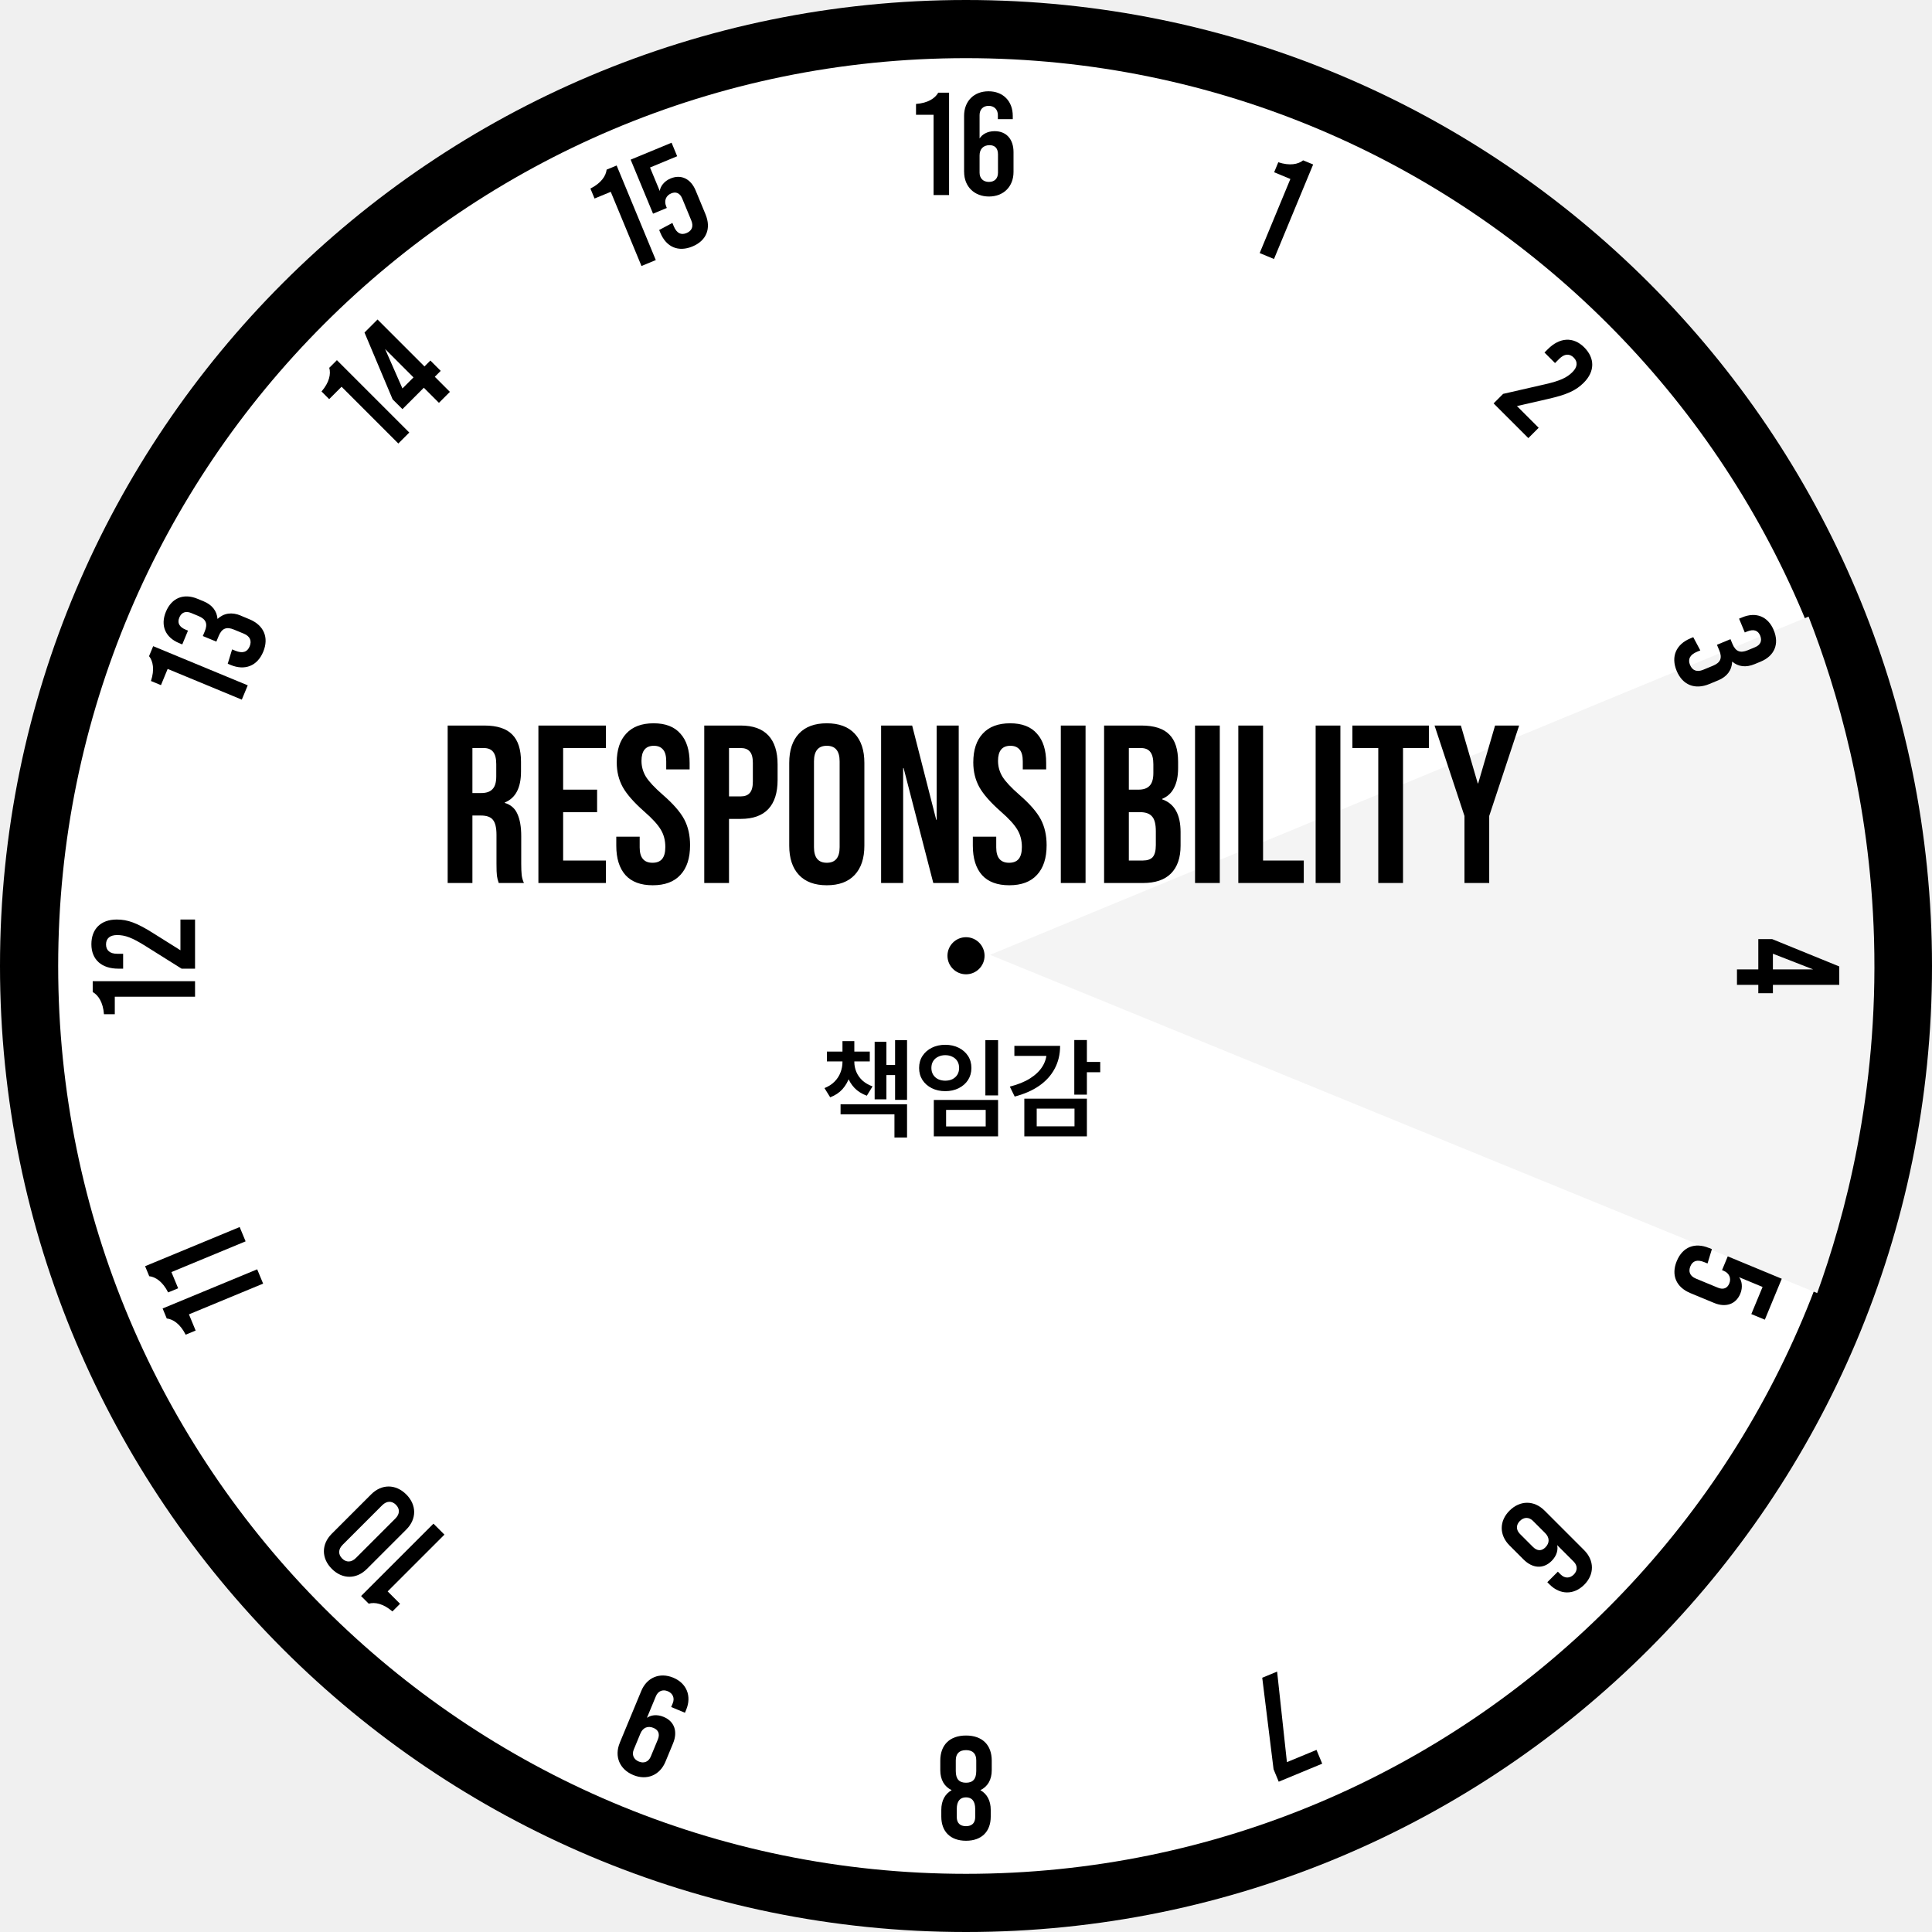
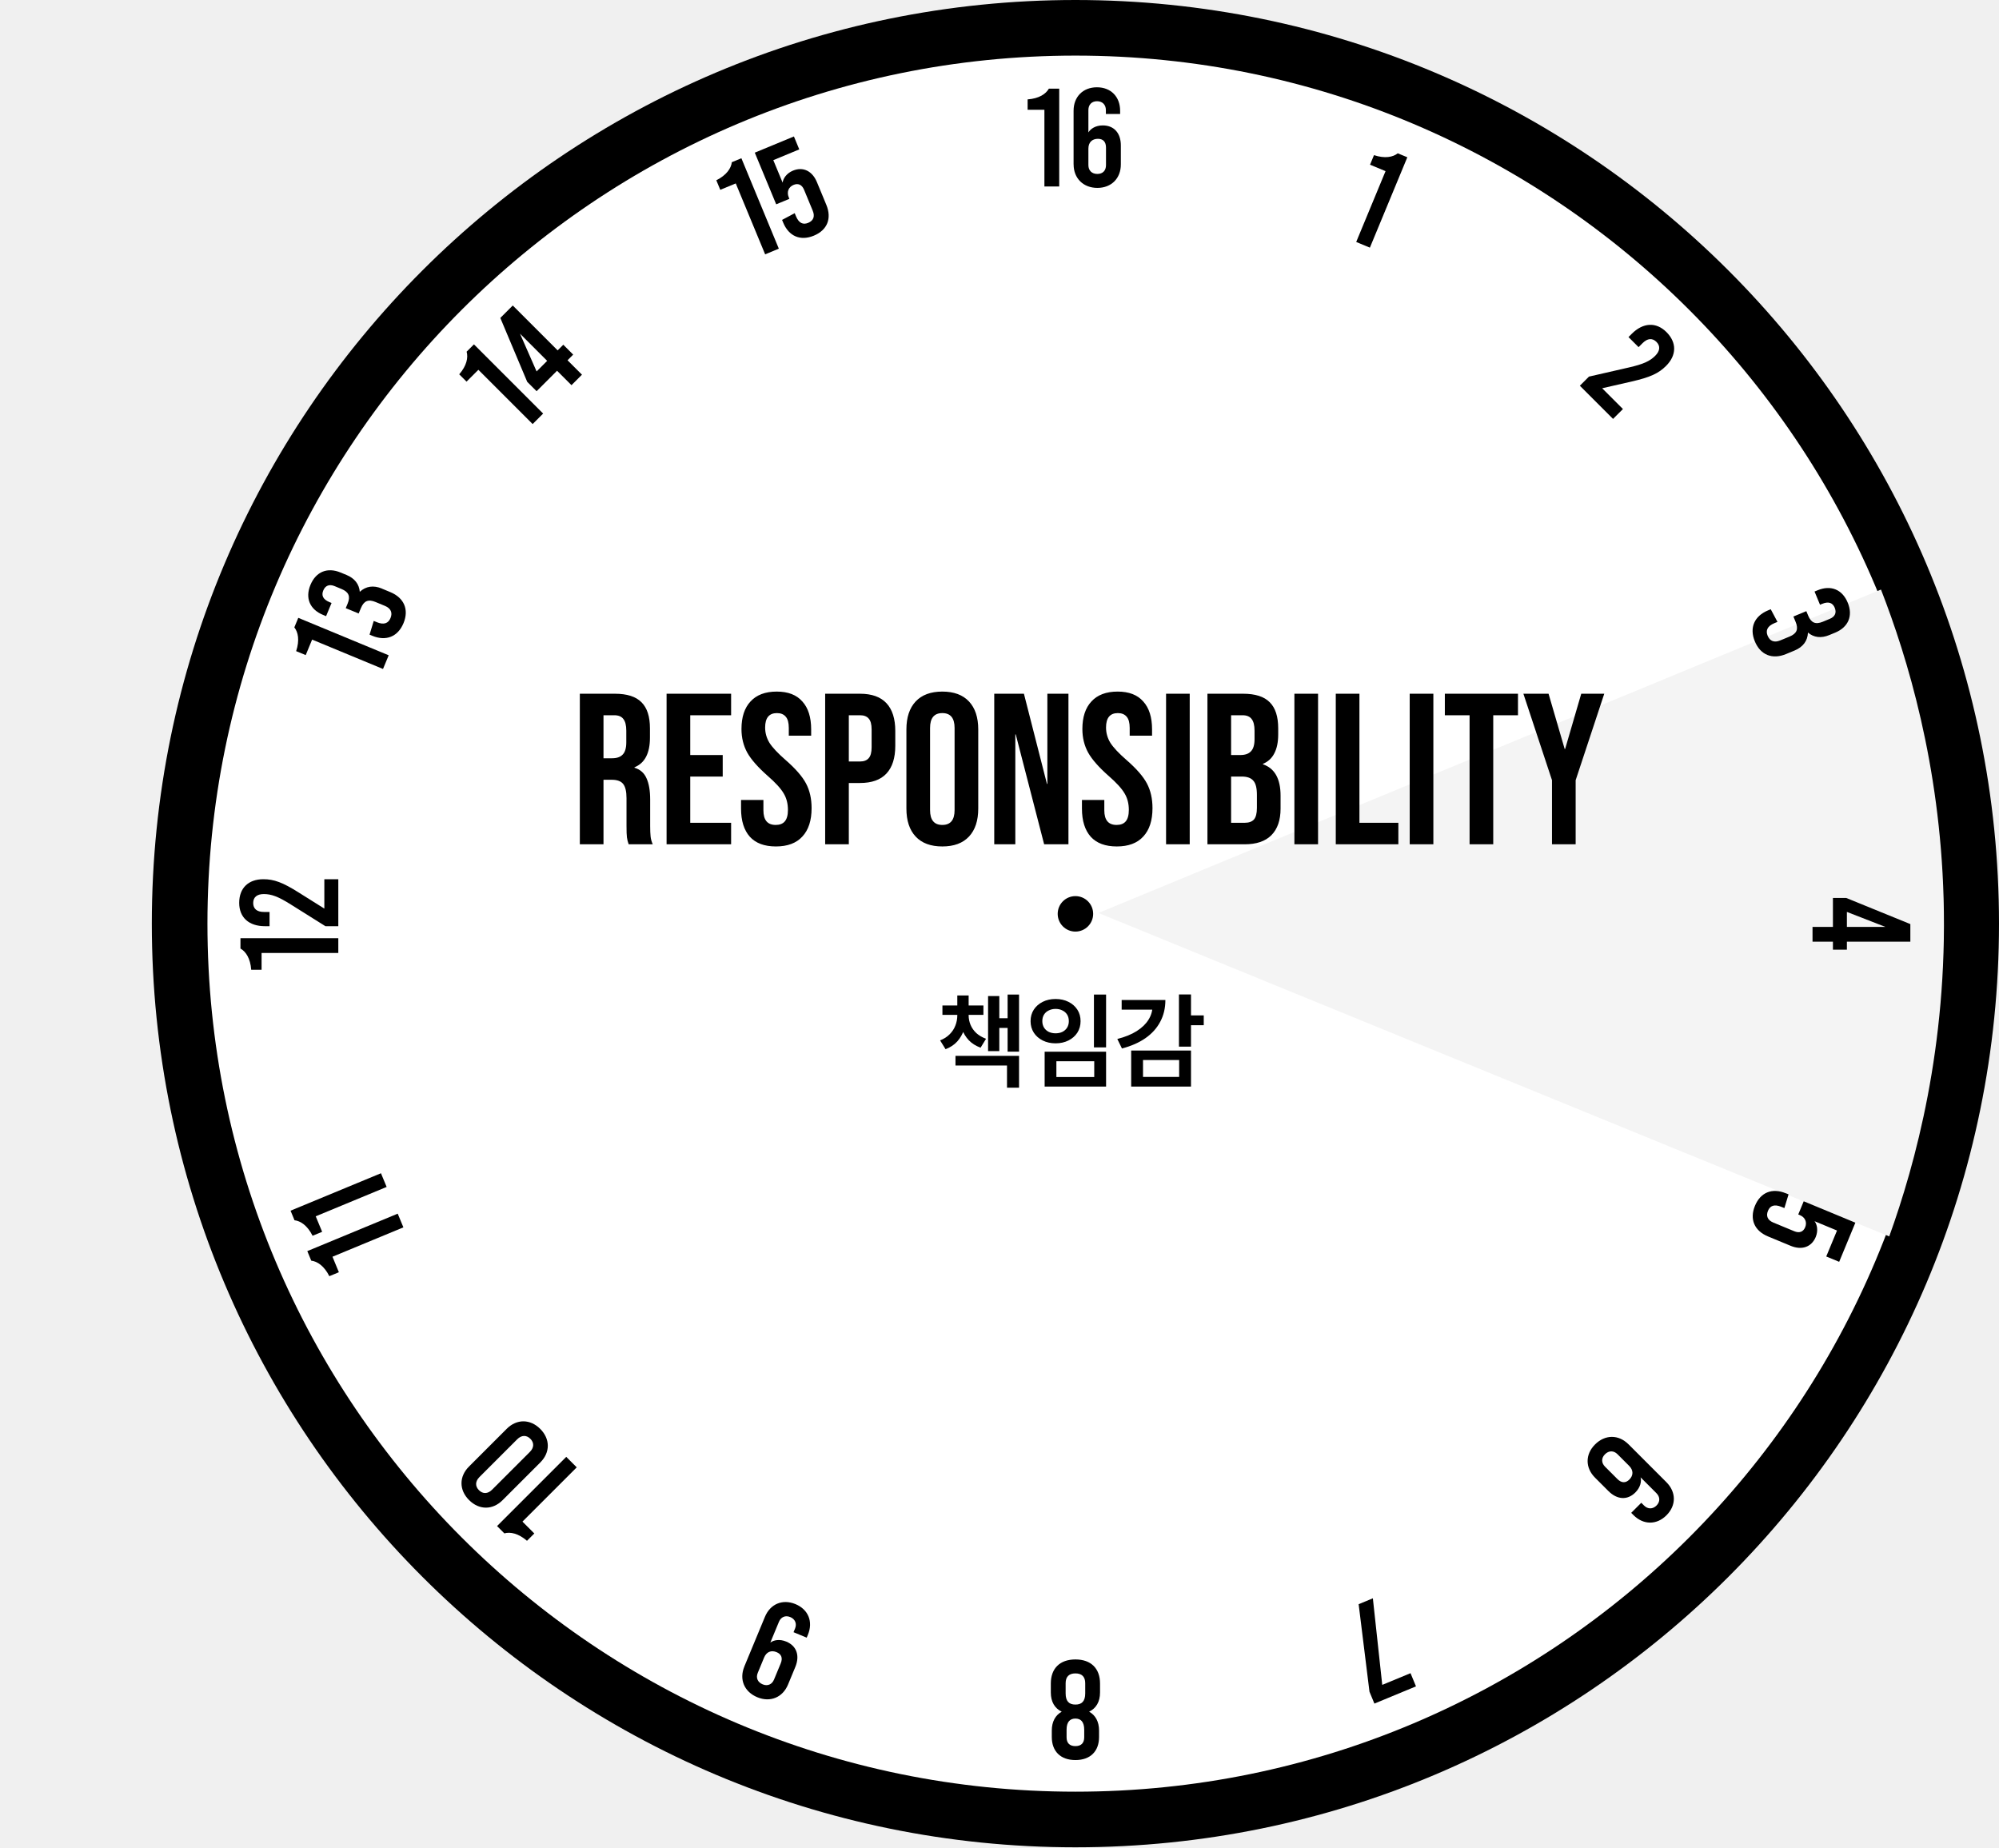
- <svg xmlns="http://www.w3.org/2000/svg" width="292" height="292" viewBox="0 0 292 292" fill="none">
-   <path d="M146 292C226.634 292 292 226.634 292 146C292 65.366 226.634 0 146 0C65.366 0 0 65.366 0 146C0 226.634 65.366 292 146 292Z" fill="black" />
-   <path d="M146.003 283.208C221.781 283.208 283.212 221.777 283.212 145.999C283.212 70.22 221.781 8.789 146.003 8.789C70.224 8.789 8.793 70.22 8.793 145.999C8.793 221.777 70.224 283.208 146.003 283.208Z" fill="white" />
-   <path d="M149.637 144.313L273.343 93.191C277.548 103.97 282.649 120.834 283.242 141.982C283.897 165.393 278.748 184.075 274.648 195.435C232.976 178.392 191.309 161.355 149.637 144.313Z" fill="#F4F4F4" />
-   <path d="M141.094 17.348H138.445V15.711C140.256 15.577 141.337 14.848 141.804 14.01H143.441V29.477H141.099V17.348H141.094Z" fill="black" />
-   <path d="M145.711 25.99V17.508C145.711 15.3 147.189 13.797 149.402 13.797C151.614 13.797 153.068 15.3 153.068 17.508V18.014H150.816V17.393C150.816 16.555 150.265 15.999 149.422 15.999C148.578 15.999 148.052 16.55 148.052 17.393V20.93C148.405 20.355 149.179 19.824 150.329 19.824C152.12 19.824 153.182 21.059 153.182 22.984V25.99C153.182 28.198 151.679 29.701 149.471 29.701C147.264 29.701 145.716 28.198 145.716 25.99H145.711ZM150.835 26.1V23.336C150.835 22.384 150.349 21.942 149.556 21.942C148.628 21.942 148.052 22.518 148.052 23.49V26.1C148.052 26.938 148.583 27.494 149.466 27.494C150.349 27.494 150.835 26.943 150.835 26.1Z" fill="black" />
-   <path d="M92.31 28.992L89.859 30.004L89.234 28.496C90.856 27.683 91.581 26.591 91.685 25.639L93.198 25.014L99.116 39.306L96.953 40.203L92.31 28.997V28.992Z" fill="black" />
-   <path d="M99.806 35.188L99.627 34.761L101.626 33.694L101.82 34.166C102.291 35.307 102.971 35.555 103.764 35.222C104.558 34.89 104.866 34.24 104.474 33.303L103.105 29.994C102.757 29.155 102.137 28.937 101.448 29.225C100.674 29.547 100.322 30.311 100.684 31.189L100.783 31.432L98.7 32.295L95.316 24.13L101.502 21.57L102.346 23.614L98.243 25.316L99.716 28.868C99.796 28.188 100.366 27.379 101.349 26.973C102.961 26.303 104.414 27.042 105.134 28.778L106.622 32.37C107.52 34.533 106.776 36.373 104.652 37.251C102.529 38.129 100.704 37.355 99.806 35.193V35.188Z" fill="black" />
-   <path d="M51.625 58.449L49.75 60.324L48.594 59.168C49.779 57.794 50.032 56.514 49.764 55.591L50.92 54.435L61.859 65.374L60.202 67.031L51.625 58.454V58.449Z" fill="black" />
-   <path d="M66.604 56.058L65.716 56.946L67.998 59.227L66.341 60.884L64.059 58.602L60.825 61.837L59.341 60.354L55.09 50.258L57.059 48.289L64.153 55.383L65.046 54.49L66.609 56.053L66.604 56.058ZM62.496 57.04L58.2 52.744L60.825 58.712L62.496 57.04Z" fill="black" />
-   <path d="M25.34 101.1L24.328 103.551L22.815 102.925C23.386 101.199 23.128 99.919 22.527 99.17L23.152 97.662L37.444 103.58L36.546 105.743L25.34 101.1Z" fill="black" />
-   <path d="M36.379 93.044L37.703 93.595C39.866 94.493 40.679 96.338 39.787 98.501C38.889 100.664 37.009 101.393 34.846 100.495L34.419 100.317L35.079 98.149L35.55 98.342C36.691 98.814 37.386 98.531 37.733 97.692C38.08 96.854 37.792 96.165 36.855 95.773L35.367 95.158C34.226 94.681 33.531 94.969 33.055 96.115L32.698 96.973L30.654 96.13L30.951 95.416C31.423 94.275 31.14 93.58 29.994 93.104L28.893 92.647C28.054 92.3 27.419 92.563 27.102 93.337C26.784 94.111 27.042 94.746 28.084 95.177L28.412 95.311L27.548 97.395L27.057 97.192C24.994 96.338 24.205 94.552 25.078 92.449C25.951 90.346 27.772 89.641 29.835 90.495L30.773 90.881C32.058 91.412 32.777 92.335 32.876 93.545C33.844 92.652 35.039 92.479 36.389 93.039L36.379 93.044Z" fill="black" />
-   <path d="M17.35 150.643V153.292H15.713C15.579 151.482 14.85 150.4 14.012 149.934V148.297H29.479V150.638H17.35V150.643Z" fill="black" />
-   <path d="M27.271 143.615V138.977H29.479V146.403H27.445L21.988 142.98C19.954 141.7 18.892 141.323 17.702 141.323C16.62 141.323 16.025 141.829 16.025 142.737C16.025 143.645 16.62 144.151 17.702 144.151H18.61V146.403H17.88C15.36 146.403 13.812 145.034 13.812 142.712C13.812 140.39 15.251 138.977 17.637 138.977C19.314 138.977 20.688 139.483 23.183 141.055L27.271 143.62V143.615Z" fill="black" />
-   <path d="M28.556 198.648L29.569 201.099L28.06 201.724C27.247 200.101 26.155 199.377 25.203 199.273L24.578 197.76L38.87 191.842L39.768 194.005L28.561 198.648H28.556Z" fill="black" />
-   <path d="M25.908 192.259L26.925 194.71L25.412 195.335C24.599 193.713 23.507 192.989 22.555 192.884L21.93 191.371L36.222 185.453L37.12 187.616L25.913 192.259H25.908Z" fill="black" />
-   <path d="M58.587 240.519L60.463 242.394L59.307 243.55C57.933 242.365 56.653 242.112 55.73 242.379L54.574 241.224L65.513 230.285L67.17 231.942L58.592 240.519H58.587Z" fill="black" />
-   <path d="M61.415 231.162L55.447 237.13C53.87 238.708 51.747 238.708 50.149 237.115C48.557 235.523 48.557 233.395 50.134 231.817L56.102 225.849C57.68 224.272 59.803 224.272 61.4 225.864C62.993 227.457 62.993 229.585 61.415 231.162ZM57.759 227.506L51.791 233.474C51.102 234.159 51.102 234.942 51.712 235.552C52.322 236.163 53.101 236.163 53.791 235.473L59.758 229.505C60.448 228.816 60.448 228.037 59.838 227.427C59.227 226.817 58.449 226.817 57.759 227.506Z" fill="black" />
-   <path d="M93.666 263.416L96.916 255.578C97.759 253.534 99.704 252.716 101.748 253.559C103.791 254.407 104.56 256.352 103.717 258.391L103.523 258.862L101.44 257.999L101.678 257.428C102.001 256.654 101.698 255.93 100.924 255.608C100.15 255.285 99.446 255.593 99.128 256.372L97.774 259.636C98.32 259.239 99.237 259.046 100.299 259.487C101.951 260.172 102.457 261.719 101.723 263.495L100.572 266.273C99.728 268.312 97.764 269.126 95.72 268.282C93.637 267.419 92.823 265.455 93.671 263.416H93.666ZM98.359 265.48L99.416 262.93C99.778 262.052 99.5 261.456 98.766 261.154C97.908 260.797 97.159 261.109 96.787 262.007L95.79 264.418C95.467 265.192 95.745 265.906 96.564 266.244C97.337 266.566 98.042 266.258 98.359 265.48Z" fill="black" />
-   <path d="M142.113 267.538V266.105C142.113 263.763 143.507 262.305 146.003 262.305C148.498 262.305 149.892 263.763 149.892 266.105V267.538C149.892 268.997 149.272 270.034 148.17 270.564C149.163 271.115 149.738 272.132 149.738 273.546V274.563C149.738 276.795 148.389 278.209 146.003 278.209C143.616 278.209 142.267 276.795 142.267 274.563V273.546C142.267 272.132 142.843 271.115 143.835 270.564C142.728 270.034 142.113 268.997 142.113 267.538ZM144.455 267.672C144.455 268.907 144.986 269.438 146.003 269.438C147.019 269.438 147.55 268.907 147.55 267.672V266.06C147.55 265.043 147.019 264.512 146.003 264.512C144.986 264.512 144.455 265.043 144.455 266.06V267.672ZM147.392 273.417C147.392 272.182 146.861 271.651 145.998 271.651C145.134 271.651 144.604 272.182 144.604 273.417V274.612C144.604 275.52 145.09 276.006 145.998 276.006C146.905 276.006 147.392 275.52 147.392 274.612V273.417Z" fill="black" />
-   <path d="M193.264 269.284L192.485 267.404L190.773 253.573L193.021 252.641L194.504 266.327L198.974 264.477L199.837 266.561L193.264 269.284Z" fill="black" />
-   <path d="M233.424 228.288L239.421 234.286C240.984 235.849 240.999 237.957 239.436 239.519C237.874 241.082 235.78 241.052 234.218 239.49L233.86 239.133L235.453 237.54L235.889 237.977C236.485 238.572 237.264 238.572 237.859 237.977C238.454 237.381 238.439 236.617 237.844 236.022L235.344 233.522C235.502 234.177 235.329 235.099 234.515 235.913C233.25 237.178 231.623 237.054 230.264 235.695L228.141 233.572C226.578 232.009 226.578 229.886 228.141 228.323C229.733 226.731 231.861 226.731 233.424 228.293V228.288ZM229.723 231.835L231.678 233.79C232.347 234.46 233.007 234.43 233.568 233.869C234.223 233.214 234.223 232.401 233.538 231.711L231.693 229.866C231.097 229.271 230.333 229.256 229.708 229.881C229.113 230.476 229.128 231.24 229.723 231.835Z" fill="black" />
-   <path d="M258.307 188.614L258.733 188.792L258.074 190.96L257.602 190.767C256.461 190.296 255.807 190.598 255.479 191.392C255.152 192.186 255.395 192.865 256.332 193.252L259.641 194.621C260.48 194.969 261.07 194.686 261.358 193.996C261.68 193.222 261.387 192.429 260.509 192.067L260.266 191.967L261.13 189.884L269.295 193.267L266.735 199.453L264.691 198.61L266.393 194.507L262.841 193.034C263.263 193.57 263.436 194.547 263.029 195.529C262.36 197.141 260.812 197.647 259.076 196.928L255.484 195.44C253.321 194.542 252.547 192.716 253.425 190.593C254.303 188.47 256.144 187.726 258.307 188.624V188.614Z" fill="black" />
-   <path d="M265.748 150.113V148.853H262.523V146.511H265.748V141.938H267.846L277.986 146.07V148.853H267.955V150.113H265.748ZM267.955 146.511H274.032L267.955 144.145V146.511Z" fill="black" />
-   <path d="M259.672 102.831L258.347 103.381C256.184 104.279 254.304 103.55 253.406 101.387C252.508 99.224 253.327 97.379 255.49 96.481L255.916 96.302L256.983 98.302L256.512 98.495C255.371 98.966 255.083 99.661 255.43 100.499C255.777 101.338 256.472 101.62 257.409 101.233L258.898 100.618C260.039 100.147 260.326 99.453 259.855 98.311L259.498 97.453L261.542 96.605L261.839 97.319C262.311 98.46 263.005 98.748 264.151 98.277L265.252 97.82C266.091 97.473 266.354 96.838 266.031 96.064C265.709 95.29 265.074 95.028 264.032 95.454L263.705 95.588L262.841 93.504L263.333 93.301C265.396 92.448 267.217 93.152 268.085 95.256C268.958 97.359 268.164 99.145 266.106 99.998L265.168 100.385C263.883 100.916 262.722 100.777 261.8 99.988C261.745 101.303 261.026 102.27 259.677 102.831H259.672Z" fill="black" />
-   <path d="M229.274 61.376L232.553 64.655L230.991 66.217L225.742 60.969L227.181 59.53L233.461 58.092C235.803 57.561 236.82 57.075 237.663 56.231C238.427 55.467 238.491 54.684 237.851 54.044C237.211 53.404 236.428 53.463 235.664 54.232L235.024 54.872L233.431 53.28L233.947 52.764C235.728 50.983 237.792 50.859 239.434 52.496C241.076 54.138 241.056 56.152 239.369 57.839C238.184 59.024 236.854 59.634 233.977 60.294L229.274 61.37V61.376Z" fill="black" />
-   <path d="M195.025 27.052L192.574 26.035L193.199 24.522C194.926 25.093 196.206 24.835 196.955 24.234L198.468 24.859L192.55 39.146L190.387 38.248L195.03 27.042L195.025 27.052Z" fill="black" />
-   <path d="M146.002 147.254C147.55 147.254 148.805 145.999 148.805 144.451C148.805 142.903 147.55 141.648 146.002 141.648C144.454 141.648 143.199 142.903 143.199 144.451C143.199 145.999 144.454 147.254 146.002 147.254Z" fill="black" />
-   <path d="M127.33 160.037H128.754V160.501C128.754 161.29 128.636 162.037 128.402 162.741C128.167 163.445 127.81 164.069 127.33 164.613C126.85 165.146 126.231 165.557 125.474 165.845L124.61 164.453C125.228 164.207 125.735 163.882 126.13 163.477C126.535 163.071 126.834 162.613 127.026 162.101C127.228 161.589 127.33 161.055 127.33 160.501V160.037ZM127.714 160.037H129.122V160.501C129.122 161.013 129.223 161.514 129.426 162.005C129.628 162.485 129.932 162.917 130.338 163.301C130.754 163.674 131.266 163.973 131.874 164.197L131.01 165.605C130.252 165.327 129.628 164.933 129.138 164.421C128.658 163.909 128.3 163.317 128.066 162.645C127.831 161.962 127.714 161.247 127.714 160.501V160.037ZM124.978 158.933H131.458V160.421H124.978V158.933ZM127.33 157.349H129.122V159.605H127.33V157.349ZM135.282 157.205H137.09V166.229H135.282V157.205ZM133.346 160.949H135.81V162.485H133.346V160.949ZM132.194 157.445H133.97V166.149H132.194V157.445ZM127.042 166.901H137.09V171.925H135.186V168.421H127.042V166.901ZM148.928 157.205H150.848V165.557H148.928V157.205ZM141.136 166.245H150.848V171.749H141.136V166.245ZM148.976 167.749H142.992V170.245H148.976V167.749ZM142.864 157.909C143.622 157.909 144.299 158.058 144.896 158.357C145.494 158.655 145.963 159.066 146.304 159.589C146.646 160.111 146.816 160.719 146.816 161.413C146.816 162.095 146.646 162.703 146.304 163.237C145.963 163.759 145.494 164.17 144.896 164.469C144.299 164.767 143.622 164.917 142.864 164.917C142.107 164.917 141.43 164.767 140.832 164.469C140.235 164.17 139.766 163.759 139.424 163.237C139.083 162.703 138.912 162.095 138.912 161.413C138.912 160.719 139.083 160.111 139.424 159.589C139.766 159.066 140.235 158.655 140.832 158.357C141.43 158.058 142.107 157.909 142.864 157.909ZM142.864 159.477C142.47 159.477 142.112 159.557 141.792 159.717C141.472 159.866 141.222 160.085 141.04 160.373C140.859 160.661 140.768 161.007 140.768 161.413C140.768 161.797 140.859 162.138 141.04 162.437C141.222 162.725 141.472 162.949 141.792 163.109C142.112 163.258 142.47 163.333 142.864 163.333C143.27 163.333 143.627 163.258 143.936 163.109C144.256 162.949 144.507 162.725 144.688 162.437C144.87 162.138 144.96 161.797 144.96 161.413C144.96 161.007 144.87 160.661 144.688 160.373C144.507 160.085 144.256 159.866 143.936 159.717C143.627 159.557 143.27 159.477 142.864 159.477ZM162.367 157.189H164.271V165.445H162.367V157.189ZM163.759 160.501H166.287V162.053H163.759V160.501ZM158.191 158.069H160.223C160.223 159.349 159.951 160.495 159.407 161.509C158.874 162.522 158.095 163.386 157.071 164.101C156.058 164.805 154.821 165.349 153.359 165.733L152.623 164.229C153.85 163.919 154.874 163.503 155.695 162.981C156.517 162.458 157.135 161.861 157.551 161.189C157.978 160.506 158.191 159.775 158.191 158.997V158.069ZM153.311 158.069H159.311V159.589H153.311V158.069ZM154.815 166.053H164.271V171.749H154.815V166.053ZM162.399 167.557H156.687V170.229H162.399V167.557Z" fill="black" />
-   <path d="M67.66 109.657H73.202C75.128 109.657 76.534 110.11 77.418 111.017C78.302 111.901 78.744 113.272 78.744 115.131V116.593C78.744 119.064 77.928 120.628 76.296 121.285V121.353C77.202 121.625 77.837 122.18 78.2 123.019C78.585 123.858 78.778 124.98 78.778 126.385V130.567C78.778 131.247 78.8 131.802 78.846 132.233C78.891 132.641 79.004 133.049 79.186 133.457H75.378C75.242 133.072 75.151 132.709 75.106 132.369C75.06 132.029 75.038 131.417 75.038 130.533V126.181C75.038 125.093 74.856 124.334 74.494 123.903C74.154 123.472 73.553 123.257 72.692 123.257H71.4V133.457H67.66V109.657ZM72.76 119.857C73.508 119.857 74.063 119.664 74.426 119.279C74.811 118.894 75.004 118.248 75.004 117.341V115.505C75.004 114.644 74.845 114.02 74.528 113.635C74.233 113.25 73.757 113.057 73.1 113.057H71.4V119.857H72.76ZM81.373 109.657H91.573V113.057H85.112V119.347H90.246V122.747H85.112V130.057H91.573V133.457H81.373V109.657ZM98.653 133.797C96.839 133.797 95.468 133.287 94.538 132.267C93.609 131.224 93.144 129.74 93.144 127.813V126.453H96.68V128.085C96.68 129.626 97.326 130.397 98.618 130.397C99.253 130.397 99.729 130.216 100.046 129.853C100.386 129.468 100.556 128.856 100.556 128.017C100.556 127.02 100.33 126.147 99.876 125.399C99.423 124.628 98.585 123.71 97.361 122.645C95.819 121.285 94.743 120.061 94.13 118.973C93.519 117.862 93.213 116.616 93.213 115.233C93.213 113.352 93.689 111.901 94.641 110.881C95.593 109.838 96.975 109.317 98.788 109.317C100.579 109.317 101.928 109.838 102.834 110.881C103.764 111.901 104.228 113.374 104.228 115.301V116.287H100.692V115.063C100.692 114.247 100.534 113.658 100.216 113.295C99.899 112.91 99.434 112.717 98.823 112.717C97.576 112.717 96.953 113.476 96.953 114.995C96.953 115.856 97.179 116.661 97.632 117.409C98.109 118.157 98.959 119.064 100.182 120.129C101.746 121.489 102.823 122.724 103.412 123.835C104.002 124.946 104.296 126.249 104.296 127.745C104.296 129.694 103.809 131.19 102.834 132.233C101.882 133.276 100.488 133.797 98.653 133.797ZM106.441 109.657H111.949C113.808 109.657 115.202 110.156 116.131 111.153C117.06 112.15 117.525 113.612 117.525 115.539V117.885C117.525 119.812 117.06 121.274 116.131 122.271C115.202 123.268 113.808 123.767 111.949 123.767H110.181V133.457H106.441V109.657ZM111.949 120.367C112.561 120.367 113.014 120.197 113.309 119.857C113.626 119.517 113.785 118.939 113.785 118.123V115.301C113.785 114.485 113.626 113.907 113.309 113.567C113.014 113.227 112.561 113.057 111.949 113.057H110.181V120.367H111.949ZM124.962 133.797C123.126 133.797 121.721 133.276 120.746 132.233C119.771 131.19 119.284 129.717 119.284 127.813V115.301C119.284 113.397 119.771 111.924 120.746 110.881C121.721 109.838 123.126 109.317 124.962 109.317C126.798 109.317 128.203 109.838 129.178 110.881C130.153 111.924 130.64 113.397 130.64 115.301V127.813C130.64 129.717 130.153 131.19 129.178 132.233C128.203 133.276 126.798 133.797 124.962 133.797ZM124.962 130.397C126.254 130.397 126.9 129.615 126.9 128.051V115.063C126.9 113.499 126.254 112.717 124.962 112.717C123.67 112.717 123.024 113.499 123.024 115.063V128.051C123.024 129.615 123.67 130.397 124.962 130.397ZM133.169 109.657H137.861L141.499 123.903H141.567V109.657H144.899V133.457H141.057L136.569 116.083H136.501V133.457H133.169V109.657ZM152.541 133.797C150.728 133.797 149.356 133.287 148.427 132.267C147.498 131.224 147.033 129.74 147.033 127.813V126.453H150.569V128.085C150.569 129.626 151.215 130.397 152.507 130.397C153.142 130.397 153.618 130.216 153.935 129.853C154.275 129.468 154.445 128.856 154.445 128.017C154.445 127.02 154.218 126.147 153.765 125.399C153.312 124.628 152.473 123.71 151.249 122.645C149.708 121.285 148.631 120.061 148.019 118.973C147.407 117.862 147.101 116.616 147.101 115.233C147.101 113.352 147.577 111.901 148.529 110.881C149.481 109.838 150.864 109.317 152.677 109.317C154.468 109.317 155.816 109.838 156.723 110.881C157.652 111.901 158.117 113.374 158.117 115.301V116.287H154.581V115.063C154.581 114.247 154.422 113.658 154.105 113.295C153.788 112.91 153.323 112.717 152.711 112.717C151.464 112.717 150.841 113.476 150.841 114.995C150.841 115.856 151.068 116.661 151.521 117.409C151.997 118.157 152.847 119.064 154.071 120.129C155.635 121.489 156.712 122.724 157.301 123.835C157.89 124.946 158.185 126.249 158.185 127.745C158.185 129.694 157.698 131.19 156.723 132.233C155.771 133.276 154.377 133.797 152.541 133.797ZM160.33 109.657H164.07V133.457H160.33V109.657ZM166.871 109.657H172.515C174.441 109.657 175.847 110.11 176.731 111.017C177.615 111.901 178.057 113.272 178.057 115.131V116.083C178.057 117.307 177.853 118.304 177.445 119.075C177.059 119.846 176.459 120.401 175.643 120.741V120.809C177.501 121.444 178.431 123.098 178.431 125.773V127.813C178.431 129.649 177.943 131.054 176.969 132.029C176.017 132.981 174.611 133.457 172.753 133.457H166.871V109.657ZM172.073 119.347C172.821 119.347 173.376 119.154 173.739 118.769C174.124 118.384 174.317 117.738 174.317 116.831V115.505C174.317 114.644 174.158 114.02 173.841 113.635C173.546 113.25 173.07 113.057 172.413 113.057H170.611V119.347H172.073ZM172.753 130.057C173.41 130.057 173.897 129.887 174.215 129.547C174.532 129.184 174.691 128.572 174.691 127.711V125.637C174.691 124.549 174.498 123.801 174.113 123.393C173.75 122.962 173.138 122.747 172.277 122.747H170.611V130.057H172.753ZM180.617 109.657H184.357V133.457H180.617V109.657ZM187.158 109.657H190.898V130.057H197.052V133.457H187.158V109.657ZM198.845 109.657H202.585V133.457H198.845V109.657ZM208.31 113.057H204.4V109.657H215.96V113.057H212.05V133.457H208.31V113.057ZM221.338 123.325L216.816 109.657H220.794L223.344 118.395H223.412L225.962 109.657H229.6L225.078 123.325V133.457H221.338V123.325Z" fill="black" />
+ <svg xmlns="http://www.w3.org/2000/svg" width="316" height="292" viewBox="0 0 316 292" fill="none">
+   <path d="M170 292C250.634 292 316 226.634 316 146C316 65.366 250.634 0 170 0C89.366 0 24 65.366 24 146C24 226.634 89.366 292 170 292Z" fill="black" />
+   <path d="M170.003 283.208C245.781 283.208 307.212 221.777 307.212 145.999C307.212 70.22 245.781 8.789 170.003 8.789C94.224 8.789 32.793 70.22 32.793 145.999C32.793 221.777 94.224 283.208 170.003 283.208Z" fill="white" />
+   <path d="M173.637 144.313L297.343 93.191C301.548 103.97 306.649 120.834 307.242 141.982C307.897 165.393 302.748 184.075 298.648 195.435C256.976 178.392 215.309 161.355 173.637 144.313Z" fill="#F4F4F4" />
+   <path d="M165.094 17.348H162.445V15.711C164.256 15.577 165.337 14.848 165.804 14.01H167.441V29.477H165.099V17.348H165.094Z" fill="black" />
+   <path d="M169.711 25.99V17.508C169.711 15.3 171.189 13.797 173.402 13.797C175.614 13.797 177.068 15.3 177.068 17.508V18.014H174.816V17.393C174.816 16.555 174.265 15.999 173.422 15.999C172.578 15.999 172.052 16.55 172.052 17.393V20.93C172.405 20.355 173.179 19.824 174.329 19.824C176.12 19.824 177.182 21.059 177.182 22.984V25.99C177.182 28.198 175.679 29.701 173.471 29.701C171.264 29.701 169.716 28.198 169.716 25.99H169.711ZM174.835 26.099V23.336C174.835 22.384 174.349 21.942 173.556 21.942C172.628 21.942 172.052 22.518 172.052 23.49V26.099C172.052 26.938 172.583 27.494 173.466 27.494C174.349 27.494 174.835 26.943 174.835 26.099Z" fill="black" />
+   <path d="M116.31 28.992L113.859 30.004L113.234 28.496C114.857 27.683 115.581 26.591 115.685 25.639L117.198 25.014L123.116 39.306L120.953 40.203L116.31 28.997V28.992Z" fill="black" />
+   <path d="M123.806 35.188L123.627 34.761L125.626 33.694L125.82 34.166C126.291 35.307 126.971 35.555 127.765 35.222C128.558 34.89 128.866 34.24 128.474 33.303L127.105 29.994C126.758 29.155 126.137 28.937 125.448 29.225C124.674 29.547 124.322 30.311 124.684 31.189L124.783 31.432L122.7 32.295L119.316 24.13L125.502 21.57L126.346 23.614L122.243 25.316L123.717 28.868C123.796 28.188 124.366 27.379 125.349 26.973C126.961 26.303 128.414 27.042 129.134 28.778L130.622 32.37C131.52 34.533 130.776 36.373 128.653 37.251C126.529 38.129 124.704 37.355 123.806 35.193V35.188Z" fill="black" />
+   <path d="M75.625 58.449L73.75 60.324L72.594 59.168C73.779 57.794 74.032 56.514 73.764 55.591L74.92 54.435L85.859 65.374L84.202 67.031L75.625 58.454V58.449Z" fill="black" />
+   <path d="M90.604 56.058L89.716 56.946L91.998 59.227L90.341 60.884L88.059 58.602L84.825 61.837L83.341 60.354L79.09 50.258L81.059 48.289L88.153 55.383L89.046 54.49L90.609 56.053L90.604 56.058ZM86.496 57.04L82.2 52.744L84.825 58.712L86.496 57.04Z" fill="black" />
+   <path d="M49.34 101.1L48.328 103.551L46.815 102.925C47.386 101.199 47.128 99.919 46.527 99.17L47.152 97.662L61.444 103.58L60.546 105.743L49.34 101.1Z" fill="black" />
+   <path d="M60.379 93.044L61.703 93.595C63.866 94.493 64.68 96.338 63.787 98.501C62.889 100.664 61.009 101.393 58.846 100.495L58.419 100.317L59.079 98.149L59.55 98.342C60.691 98.814 61.386 98.531 61.733 97.692C62.08 96.854 61.792 96.165 60.855 95.773L59.367 95.158C58.226 94.681 57.531 94.969 57.055 96.115L56.698 96.973L54.654 96.13L54.952 95.416C55.423 94.275 55.14 93.58 53.994 93.104L52.893 92.647C52.054 92.3 51.419 92.563 51.102 93.337C50.784 94.111 51.042 94.746 52.084 95.177L52.412 95.311L51.548 97.395L51.057 97.192C48.994 96.338 48.205 94.552 49.078 92.449C49.951 90.346 51.772 89.641 53.835 90.495L54.773 90.881C56.058 91.412 56.777 92.335 56.876 93.545C57.844 92.652 59.039 92.479 60.389 93.039L60.379 93.044Z" fill="black" />
+   <path d="M41.35 150.643V153.292H39.713C39.579 151.482 38.85 150.4 38.012 149.934V148.297H53.479V150.638H41.35V150.643Z" fill="black" />
+   <path d="M51.271 143.615V138.977H53.479V146.403H51.445L45.988 142.98C43.954 141.7 42.892 141.323 41.702 141.323C40.62 141.323 40.025 141.829 40.025 142.737C40.025 143.645 40.62 144.151 41.702 144.151H42.61V146.403H41.88C39.36 146.403 37.812 145.034 37.812 142.712C37.812 140.39 39.251 138.977 41.637 138.977C43.314 138.977 44.688 139.483 47.183 141.055L51.271 143.62V143.615Z" fill="black" />
+   <path d="M52.557 198.648L53.569 201.099L52.061 201.724C51.247 200.101 50.156 199.377 49.203 199.273L48.578 197.76L62.87 191.842L63.768 194.005L52.562 198.648H52.557Z" fill="black" />
+   <path d="M49.908 192.259L50.925 194.71L49.412 195.335C48.599 193.713 47.507 192.989 46.555 192.884L45.93 191.371L60.222 185.453L61.12 187.616L49.913 192.259H49.908Z" fill="black" />
+   <path d="M82.588 240.519L84.463 242.394L83.307 243.55C81.933 242.365 80.653 242.112 79.73 242.379L78.574 241.224L89.513 230.285L91.17 231.942L82.592 240.519H82.588Z" fill="black" />
+   <path d="M85.415 231.162L79.447 237.13C77.87 238.708 75.747 238.708 74.149 237.115C72.557 235.523 72.557 233.395 74.134 231.817L80.102 225.849C81.68 224.272 83.803 224.272 85.4 225.864C86.993 227.457 86.993 229.585 85.415 231.162ZM81.759 227.506L75.791 233.474C75.102 234.159 75.102 234.942 75.712 235.552C76.322 236.163 77.101 236.163 77.79 235.473L83.758 229.505C84.448 228.816 84.448 228.037 83.838 227.427C83.228 226.817 82.449 226.817 81.759 227.506Z" fill="black" />
+   <path d="M117.666 263.416L120.916 255.578C121.759 253.534 123.704 252.716 125.748 253.559C127.791 254.407 128.56 256.352 127.717 258.391L127.523 258.862L125.44 257.999L125.678 257.428C126.001 256.654 125.698 255.93 124.924 255.608C124.15 255.285 123.446 255.593 123.128 256.372L121.774 259.636C122.32 259.239 123.237 259.046 124.299 259.487C125.951 260.172 126.457 261.719 125.723 263.495L124.572 266.273C123.729 268.312 121.764 269.126 119.72 268.282C117.637 267.419 116.823 265.455 117.671 263.416H117.666ZM122.359 265.48L123.416 262.93C123.778 262.052 123.5 261.456 122.766 261.154C121.908 260.797 121.159 261.109 120.787 262.007L119.79 264.418C119.467 265.192 119.745 265.906 120.564 266.244C121.337 266.566 122.042 266.258 122.359 265.48Z" fill="black" />
+   <path d="M166.113 267.538V266.105C166.113 263.763 167.507 262.305 170.003 262.305C172.498 262.305 173.892 263.763 173.892 266.105V267.538C173.892 268.997 173.272 270.034 172.17 270.564C173.163 271.115 173.738 272.132 173.738 273.546V274.563C173.738 276.795 172.389 278.209 170.003 278.209C167.616 278.209 166.267 276.795 166.267 274.563V273.546C166.267 272.132 166.843 271.115 167.835 270.564C166.728 270.034 166.113 268.997 166.113 267.538ZM168.455 267.672C168.455 268.907 168.986 269.438 170.003 269.438C171.019 269.438 171.55 268.907 171.55 267.672V266.06C171.55 265.043 171.019 264.512 170.003 264.512C168.986 264.512 168.455 265.043 168.455 266.06V267.672ZM171.392 273.417C171.392 272.182 170.861 271.651 169.998 271.651C169.134 271.651 168.604 272.182 168.604 273.417V274.612C168.604 275.52 169.09 276.006 169.998 276.006C170.905 276.006 171.392 275.52 171.392 274.612V273.417Z" fill="black" />
+   <path d="M217.264 269.284L216.485 267.404L214.773 253.573L217.021 252.641L218.504 266.327L222.974 264.477L223.837 266.561L217.264 269.284Z" fill="black" />
+   <path d="M257.424 228.288L263.421 234.286C264.984 235.849 264.999 237.957 263.436 239.519C261.874 241.082 259.78 241.052 258.218 239.49L257.86 239.133L259.453 237.54L259.889 237.977C260.485 238.572 261.264 238.572 261.859 237.977C262.454 237.381 262.439 236.617 261.844 236.022L259.344 233.522C259.502 234.177 259.329 235.099 258.515 235.913C257.25 237.178 255.623 237.054 254.264 235.695L252.141 233.572C250.578 232.009 250.578 229.886 252.141 228.323C253.733 226.731 255.861 226.731 257.424 228.293V228.288ZM253.723 231.835L255.678 233.79C256.347 234.46 257.007 234.43 257.568 233.869C258.223 233.214 258.223 232.401 257.538 231.711L255.693 229.866C255.097 229.271 254.333 229.256 253.708 229.881C253.113 230.476 253.128 231.24 253.723 231.835Z" fill="black" />
+   <path d="M282.307 188.614L282.733 188.792L282.074 190.96L281.602 190.767C280.461 190.296 279.807 190.598 279.479 191.392C279.152 192.186 279.395 192.865 280.332 193.252L283.641 194.621C284.48 194.969 285.07 194.686 285.358 193.996C285.68 193.222 285.387 192.429 284.509 192.067L284.266 191.967L285.13 189.884L293.295 193.267L290.735 199.453L288.691 198.61L290.393 194.507L286.841 193.034C287.263 193.57 287.436 194.547 287.029 195.529C286.36 197.141 284.812 197.647 283.076 196.928L279.484 195.44C277.321 194.542 276.547 192.716 277.425 190.593C278.303 188.47 280.144 187.726 282.307 188.624V188.614Z" fill="black" />
+   <path d="M289.748 150.113V148.853H286.523V146.511H289.748V141.938H291.846L301.986 146.07V148.853H291.955V150.113H289.748ZM291.955 146.511H298.032L291.955 144.145V146.511Z" fill="black" />
+   <path d="M283.672 102.831L282.347 103.381C280.184 104.279 278.304 103.55 277.406 101.387C276.508 99.224 277.327 97.379 279.49 96.481L279.916 96.302L280.983 98.302L280.512 98.495C279.371 98.966 279.083 99.661 279.43 100.499C279.777 101.338 280.472 101.62 281.409 101.233L282.898 100.618C284.039 100.147 284.326 99.453 283.855 98.311L283.498 97.453L285.542 96.605L285.839 97.319C286.311 98.46 287.005 98.748 288.151 98.277L289.252 97.82C290.091 97.473 290.354 96.838 290.031 96.064C289.709 95.29 289.074 95.028 288.032 95.454L287.705 95.588L286.841 93.504L287.333 93.301C289.396 92.448 291.217 93.152 292.085 95.256C292.958 97.359 292.164 99.145 290.106 99.998L289.168 100.385C287.883 100.916 286.722 100.777 285.8 99.988C285.745 101.303 285.026 102.27 283.677 102.831H283.672Z" fill="black" />
+   <path d="M253.274 61.376L256.553 64.655L254.991 66.217L249.742 60.969L251.181 59.53L257.461 58.092C259.803 57.561 260.82 57.075 261.663 56.231C262.427 55.467 262.491 54.684 261.851 54.044C261.211 53.404 260.428 53.463 259.664 54.232L259.024 54.872L257.431 53.28L257.947 52.764C259.728 50.983 261.792 50.859 263.434 52.496C265.076 54.138 265.056 56.152 263.369 57.839C262.184 59.024 260.854 59.634 257.977 60.294L253.274 61.37V61.376Z" fill="black" />
+   <path d="M219.025 27.052L216.574 26.035L217.199 24.522C218.926 25.093 220.206 24.835 220.955 24.234L222.468 24.859L216.55 39.146L214.387 38.248L219.03 27.042L219.025 27.052Z" fill="black" />
+   <path d="M170.002 147.254C171.55 147.254 172.805 145.999 172.805 144.451C172.805 142.903 171.55 141.648 170.002 141.648C168.454 141.648 167.199 142.903 167.199 144.451C167.199 145.999 168.454 147.254 170.002 147.254Z" fill="black" />
+   <path d="M151.33 160.037H152.754V160.501C152.754 161.29 152.636 162.037 152.402 162.741C152.167 163.445 151.81 164.069 151.33 164.613C150.85 165.146 150.231 165.557 149.474 165.845L148.61 164.453C149.228 164.207 149.735 163.882 150.13 163.477C150.535 163.071 150.834 162.613 151.026 162.101C151.228 161.589 151.33 161.055 151.33 160.501V160.037ZM151.714 160.037H153.122V160.501C153.122 161.013 153.223 161.514 153.426 162.005C153.628 162.485 153.932 162.917 154.338 163.301C154.754 163.674 155.266 163.973 155.874 164.197L155.01 165.605C154.252 165.327 153.628 164.933 153.138 164.421C152.658 163.909 152.3 163.317 152.066 162.645C151.831 161.962 151.714 161.247 151.714 160.501V160.037ZM148.978 158.933H155.458V160.421H148.978V158.933ZM151.33 157.349H153.122V159.605H151.33V157.349ZM159.282 157.205H161.09V166.229H159.282V157.205ZM157.346 160.949H159.81V162.485H157.346V160.949ZM156.194 157.445H157.97V166.149H156.194V157.445ZM151.042 166.901H161.09V171.925H159.186V168.421H151.042V166.901ZM172.928 157.205H174.848V165.557H172.928V157.205ZM165.136 166.245H174.848V171.749H165.136V166.245ZM172.976 167.749H166.992V170.245H172.976V167.749ZM166.864 157.909C167.622 157.909 168.299 158.058 168.896 158.357C169.494 158.655 169.963 159.066 170.304 159.589C170.646 160.111 170.816 160.719 170.816 161.413C170.816 162.095 170.646 162.703 170.304 163.237C169.963 163.759 169.494 164.17 168.896 164.469C168.299 164.767 167.622 164.917 166.864 164.917C166.107 164.917 165.43 164.767 164.832 164.469C164.235 164.17 163.766 163.759 163.424 163.237C163.083 162.703 162.912 162.095 162.912 161.413C162.912 160.719 163.083 160.111 163.424 159.589C163.766 159.066 164.235 158.655 164.832 158.357C165.43 158.058 166.107 157.909 166.864 157.909ZM166.864 159.477C166.47 159.477 166.112 159.557 165.792 159.717C165.472 159.866 165.222 160.085 165.04 160.373C164.859 160.661 164.768 161.007 164.768 161.413C164.768 161.797 164.859 162.138 165.04 162.437C165.222 162.725 165.472 162.949 165.792 163.109C166.112 163.258 166.47 163.333 166.864 163.333C167.27 163.333 167.627 163.258 167.936 163.109C168.256 162.949 168.507 162.725 168.688 162.437C168.87 162.138 168.96 161.797 168.96 161.413C168.96 161.007 168.87 160.661 168.688 160.373C168.507 160.085 168.256 159.866 167.936 159.717C167.627 159.557 167.27 159.477 166.864 159.477ZM186.367 157.189H188.271V165.445H186.367V157.189ZM187.759 160.501H190.287V162.053H187.759V160.501ZM182.191 158.069H184.223C184.223 159.349 183.951 160.495 183.407 161.509C182.874 162.522 182.095 163.386 181.071 164.101C180.058 164.805 178.821 165.349 177.359 165.733L176.623 164.229C177.85 163.919 178.874 163.503 179.695 162.981C180.517 162.458 181.135 161.861 181.551 161.189C181.978 160.506 182.191 159.775 182.191 158.997V158.069ZM177.311 158.069H183.311V159.589H177.311V158.069ZM178.815 166.053H188.271V171.749H178.815V166.053ZM186.399 167.557H180.687V170.229H186.399V167.557Z" fill="black" />
+   <path d="M91.66 109.657H97.202C99.128 109.657 100.534 110.11 101.418 111.017C102.302 111.901 102.744 113.272 102.744 115.131V116.593C102.744 119.064 101.928 120.628 100.296 121.285V121.353C101.202 121.625 101.837 122.18 102.2 123.019C102.585 123.858 102.778 124.98 102.778 126.385V130.567C102.778 131.247 102.8 131.802 102.846 132.233C102.891 132.641 103.004 133.049 103.186 133.457H99.378C99.242 133.072 99.151 132.709 99.106 132.369C99.06 132.029 99.038 131.417 99.038 130.533V126.181C99.038 125.093 98.856 124.334 98.494 123.903C98.154 123.472 97.553 123.257 96.692 123.257H95.4V133.457H91.66V109.657ZM96.76 119.857C97.508 119.857 98.063 119.664 98.426 119.279C98.811 118.894 99.004 118.248 99.004 117.341V115.505C99.004 114.644 98.845 114.02 98.528 113.635C98.233 113.25 97.757 113.057 97.1 113.057H95.4V119.857H96.76ZM105.373 109.657H115.573V113.057H109.113V119.347H114.247V122.747H109.113V130.057H115.573V133.457H105.373V109.657ZM122.652 133.797C120.839 133.797 119.468 133.287 118.538 132.267C117.609 131.224 117.144 129.74 117.144 127.813V126.453H120.68V128.085C120.68 129.626 121.326 130.397 122.618 130.397C123.253 130.397 123.729 130.216 124.046 129.853C124.386 129.468 124.556 128.856 124.556 128.017C124.556 127.02 124.33 126.147 123.876 125.399C123.423 124.628 122.584 123.71 121.36 122.645C119.819 121.285 118.742 120.061 118.13 118.973C117.518 117.862 117.212 116.616 117.212 115.233C117.212 113.352 117.688 111.901 118.64 110.881C119.592 109.838 120.975 109.317 122.788 109.317C124.579 109.317 125.928 109.838 126.834 110.881C127.764 111.901 128.228 113.374 128.228 115.301V116.287H124.692V115.063C124.692 114.247 124.534 113.658 124.216 113.295C123.899 112.91 123.434 112.717 122.822 112.717C121.576 112.717 120.952 113.476 120.952 114.995C120.952 115.856 121.179 116.661 121.632 117.409C122.108 118.157 122.958 119.064 124.182 120.129C125.746 121.489 126.823 122.724 127.412 123.835C128.002 124.946 128.296 126.249 128.296 127.745C128.296 129.694 127.809 131.19 126.834 132.233C125.882 133.276 124.488 133.797 122.652 133.797ZM130.441 109.657H135.949C137.808 109.657 139.202 110.156 140.131 111.153C141.06 112.15 141.525 113.612 141.525 115.539V117.885C141.525 119.812 141.06 121.274 140.131 122.271C139.202 123.268 137.808 123.767 135.949 123.767H134.181V133.457H130.441V109.657ZM135.949 120.367C136.561 120.367 137.014 120.197 137.309 119.857C137.626 119.517 137.785 118.939 137.785 118.123V115.301C137.785 114.485 137.626 113.907 137.309 113.567C137.014 113.227 136.561 113.057 135.949 113.057H134.181V120.367H135.949ZM148.962 133.797C147.126 133.797 145.721 133.276 144.746 132.233C143.771 131.19 143.284 129.717 143.284 127.813V115.301C143.284 113.397 143.771 111.924 144.746 110.881C145.721 109.838 147.126 109.317 148.962 109.317C150.798 109.317 152.203 109.838 153.178 110.881C154.153 111.924 154.64 113.397 154.64 115.301V127.813C154.64 129.717 154.153 131.19 153.178 132.233C152.203 133.276 150.798 133.797 148.962 133.797ZM148.962 130.397C150.254 130.397 150.9 129.615 150.9 128.051V115.063C150.9 113.499 150.254 112.717 148.962 112.717C147.67 112.717 147.024 113.499 147.024 115.063V128.051C147.024 129.615 147.67 130.397 148.962 130.397ZM157.169 109.657H161.861L165.499 123.903H165.567V109.657H168.899V133.457H165.057L160.569 116.083H160.501V133.457H157.169V109.657ZM176.541 133.797C174.728 133.797 173.356 133.287 172.427 132.267C171.498 131.224 171.033 129.74 171.033 127.813V126.453H174.569V128.085C174.569 129.626 175.215 130.397 176.507 130.397C177.142 130.397 177.618 130.216 177.935 129.853C178.275 129.468 178.445 128.856 178.445 128.017C178.445 127.02 178.218 126.147 177.765 125.399C177.312 124.628 176.473 123.71 175.249 122.645C173.708 121.285 172.631 120.061 172.019 118.973C171.407 117.862 171.101 116.616 171.101 115.233C171.101 113.352 171.577 111.901 172.529 110.881C173.481 109.838 174.864 109.317 176.677 109.317C178.468 109.317 179.816 109.838 180.723 110.881C181.652 111.901 182.117 113.374 182.117 115.301V116.287H178.581V115.063C178.581 114.247 178.422 113.658 178.105 113.295C177.788 112.91 177.323 112.717 176.711 112.717C175.464 112.717 174.841 113.476 174.841 114.995C174.841 115.856 175.068 116.661 175.521 117.409C175.997 118.157 176.847 119.064 178.071 120.129C179.635 121.489 180.712 122.724 181.301 123.835C181.89 124.946 182.185 126.249 182.185 127.745C182.185 129.694 181.698 131.19 180.723 132.233C179.771 133.276 178.377 133.797 176.541 133.797ZM184.33 109.657H188.07V133.457H184.33V109.657ZM190.871 109.657H196.515C198.441 109.657 199.847 110.11 200.731 111.017C201.615 111.901 202.057 113.272 202.057 115.131V116.083C202.057 117.307 201.853 118.304 201.445 119.075C201.059 119.846 200.459 120.401 199.643 120.741V120.809C201.501 121.444 202.431 123.098 202.431 125.773V127.813C202.431 129.649 201.943 131.054 200.969 132.029C200.017 132.981 198.611 133.457 196.753 133.457H190.871V109.657ZM196.073 119.347C196.821 119.347 197.376 119.154 197.739 118.769C198.124 118.384 198.317 117.738 198.317 116.831V115.505C198.317 114.644 198.158 114.02 197.841 113.635C197.546 113.25 197.07 113.057 196.413 113.057H194.611V119.347H196.073ZM196.753 130.057C197.41 130.057 197.897 129.887 198.215 129.547C198.532 129.184 198.691 128.572 198.691 127.711V125.637C198.691 124.549 198.498 123.801 198.113 123.393C197.75 122.962 197.138 122.747 196.277 122.747H194.611V130.057H196.753ZM204.617 109.657H208.357V133.457H204.617V109.657ZM211.158 109.657H214.898V130.057H221.052V133.457H211.158V109.657ZM222.845 109.657H226.585V133.457H222.845V109.657ZM232.31 113.057H228.4V109.657H239.96V113.057H236.05V133.457H232.31V113.057ZM245.338 123.325L240.816 109.657H244.794L247.344 118.395H247.412L249.962 109.657H253.6L249.078 123.325V133.457H245.338V123.325Z" fill="black" />
</svg>
